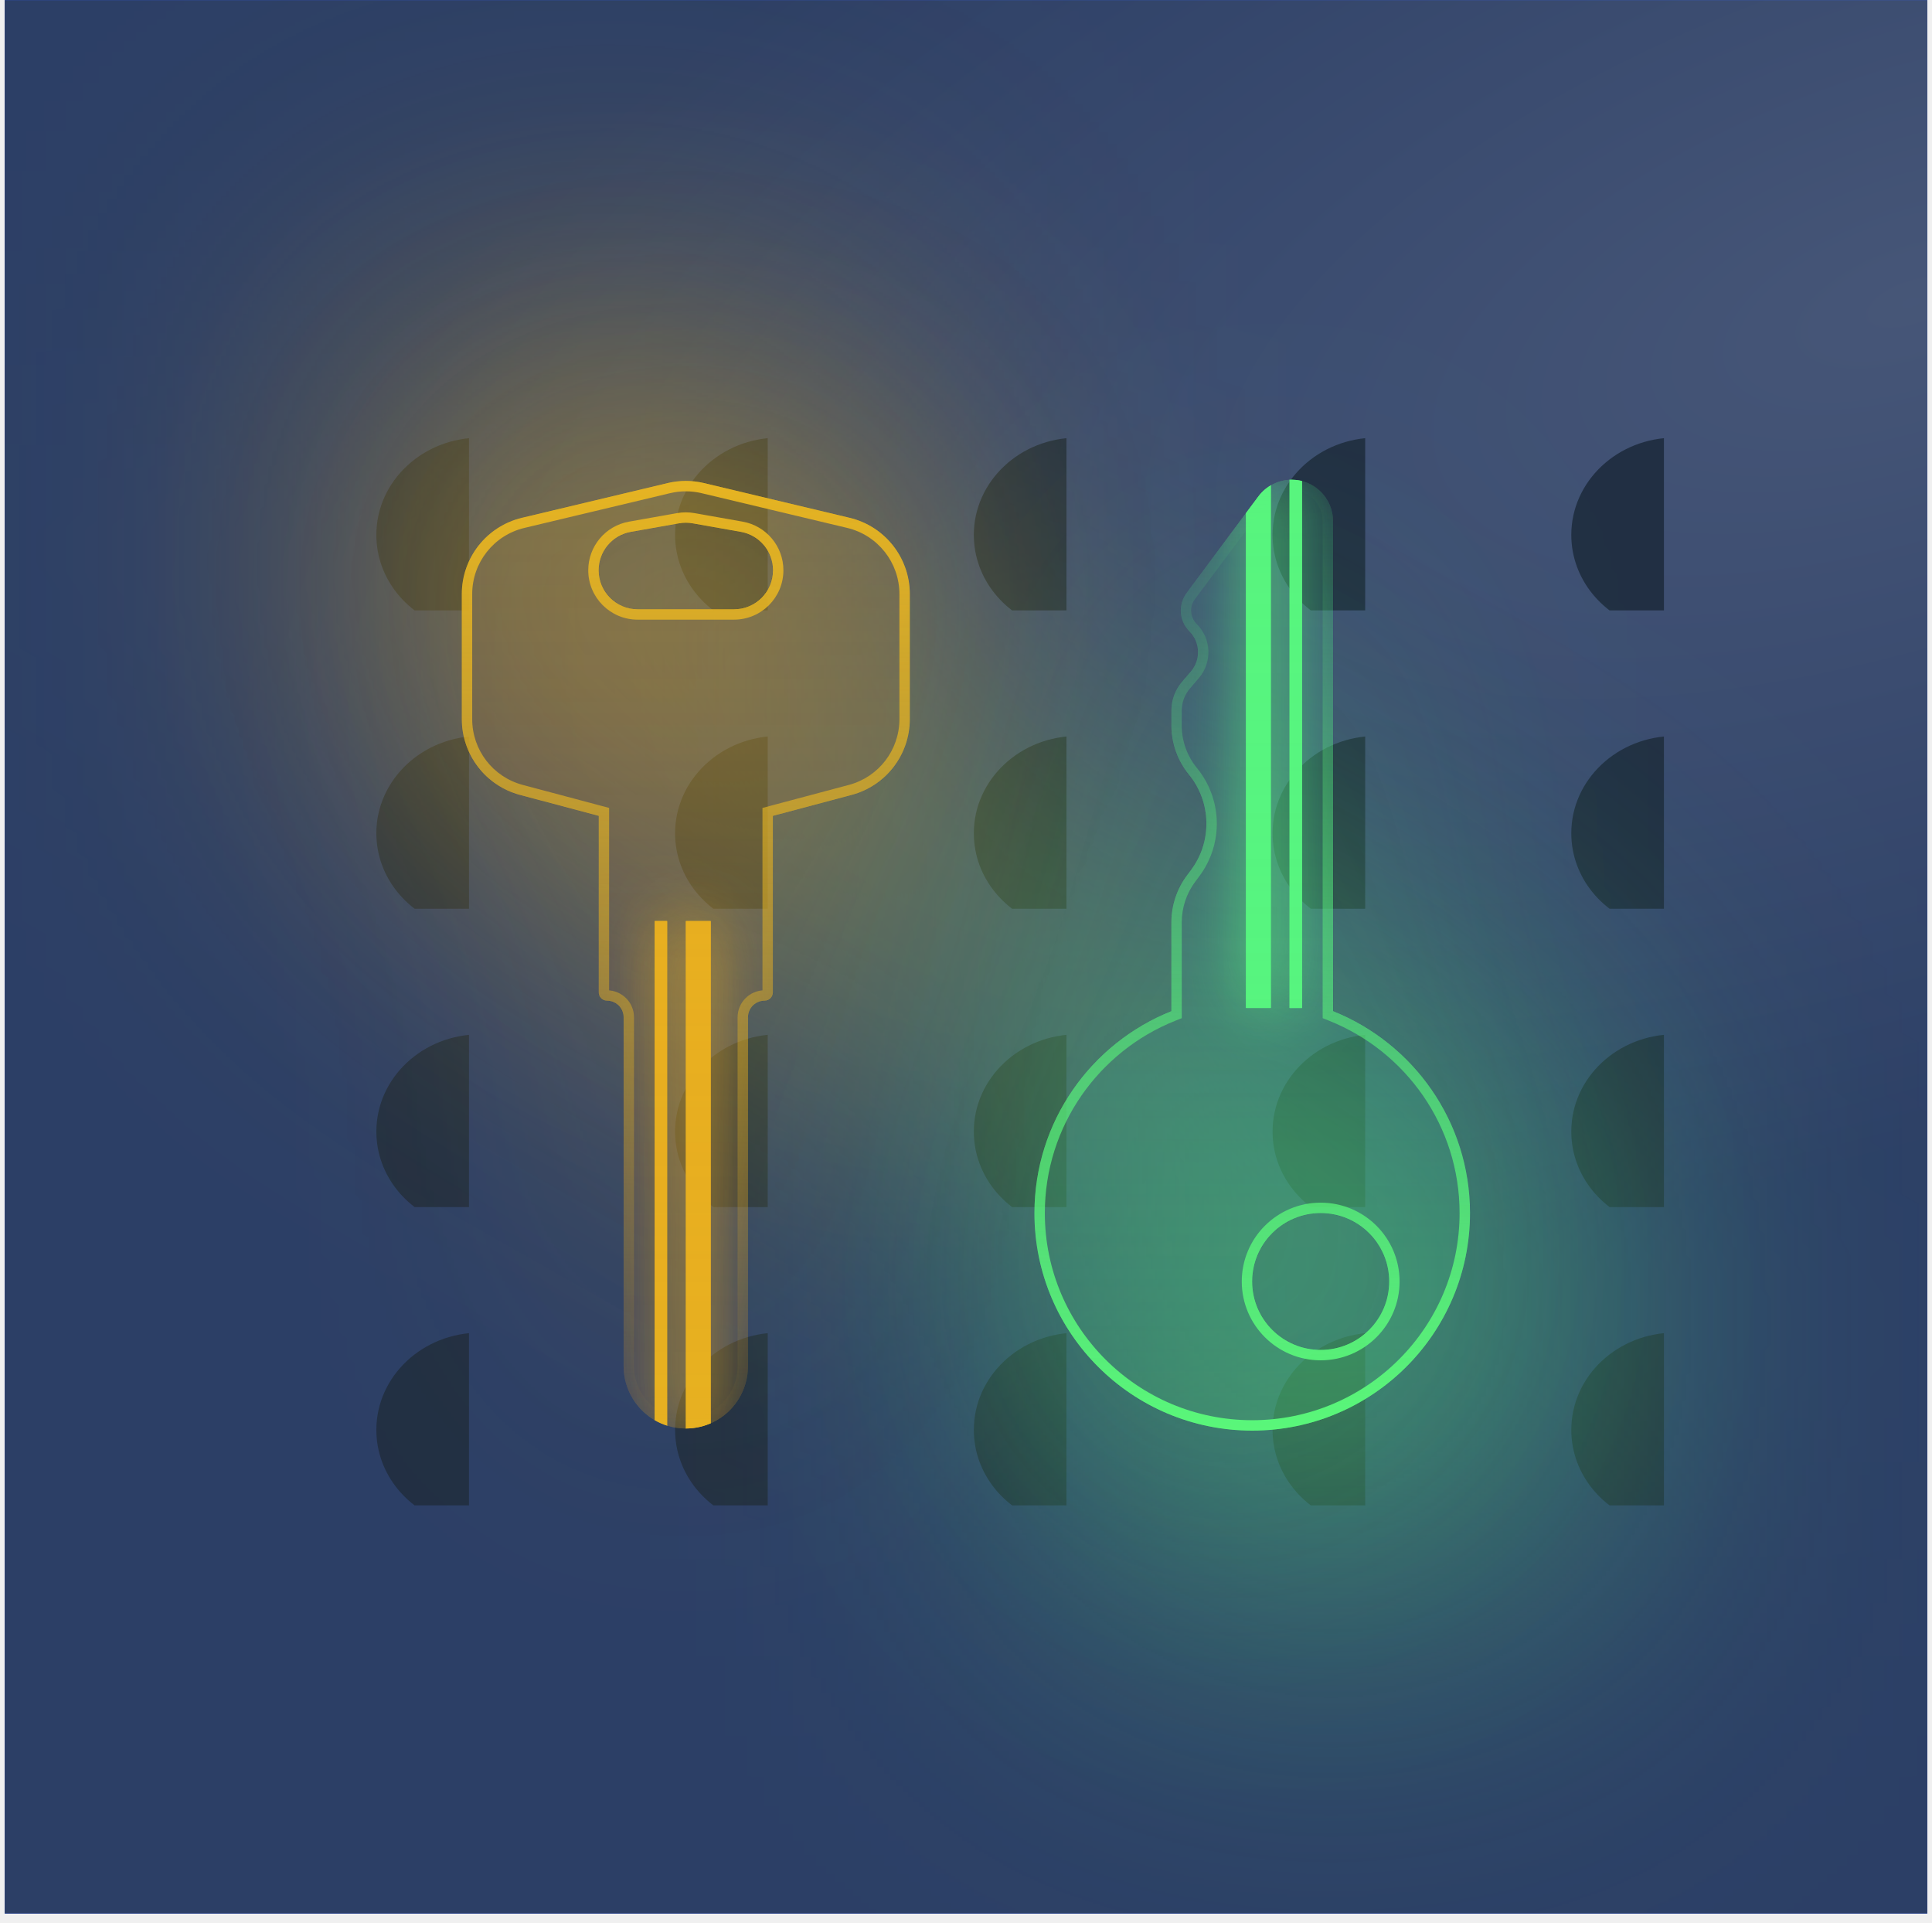
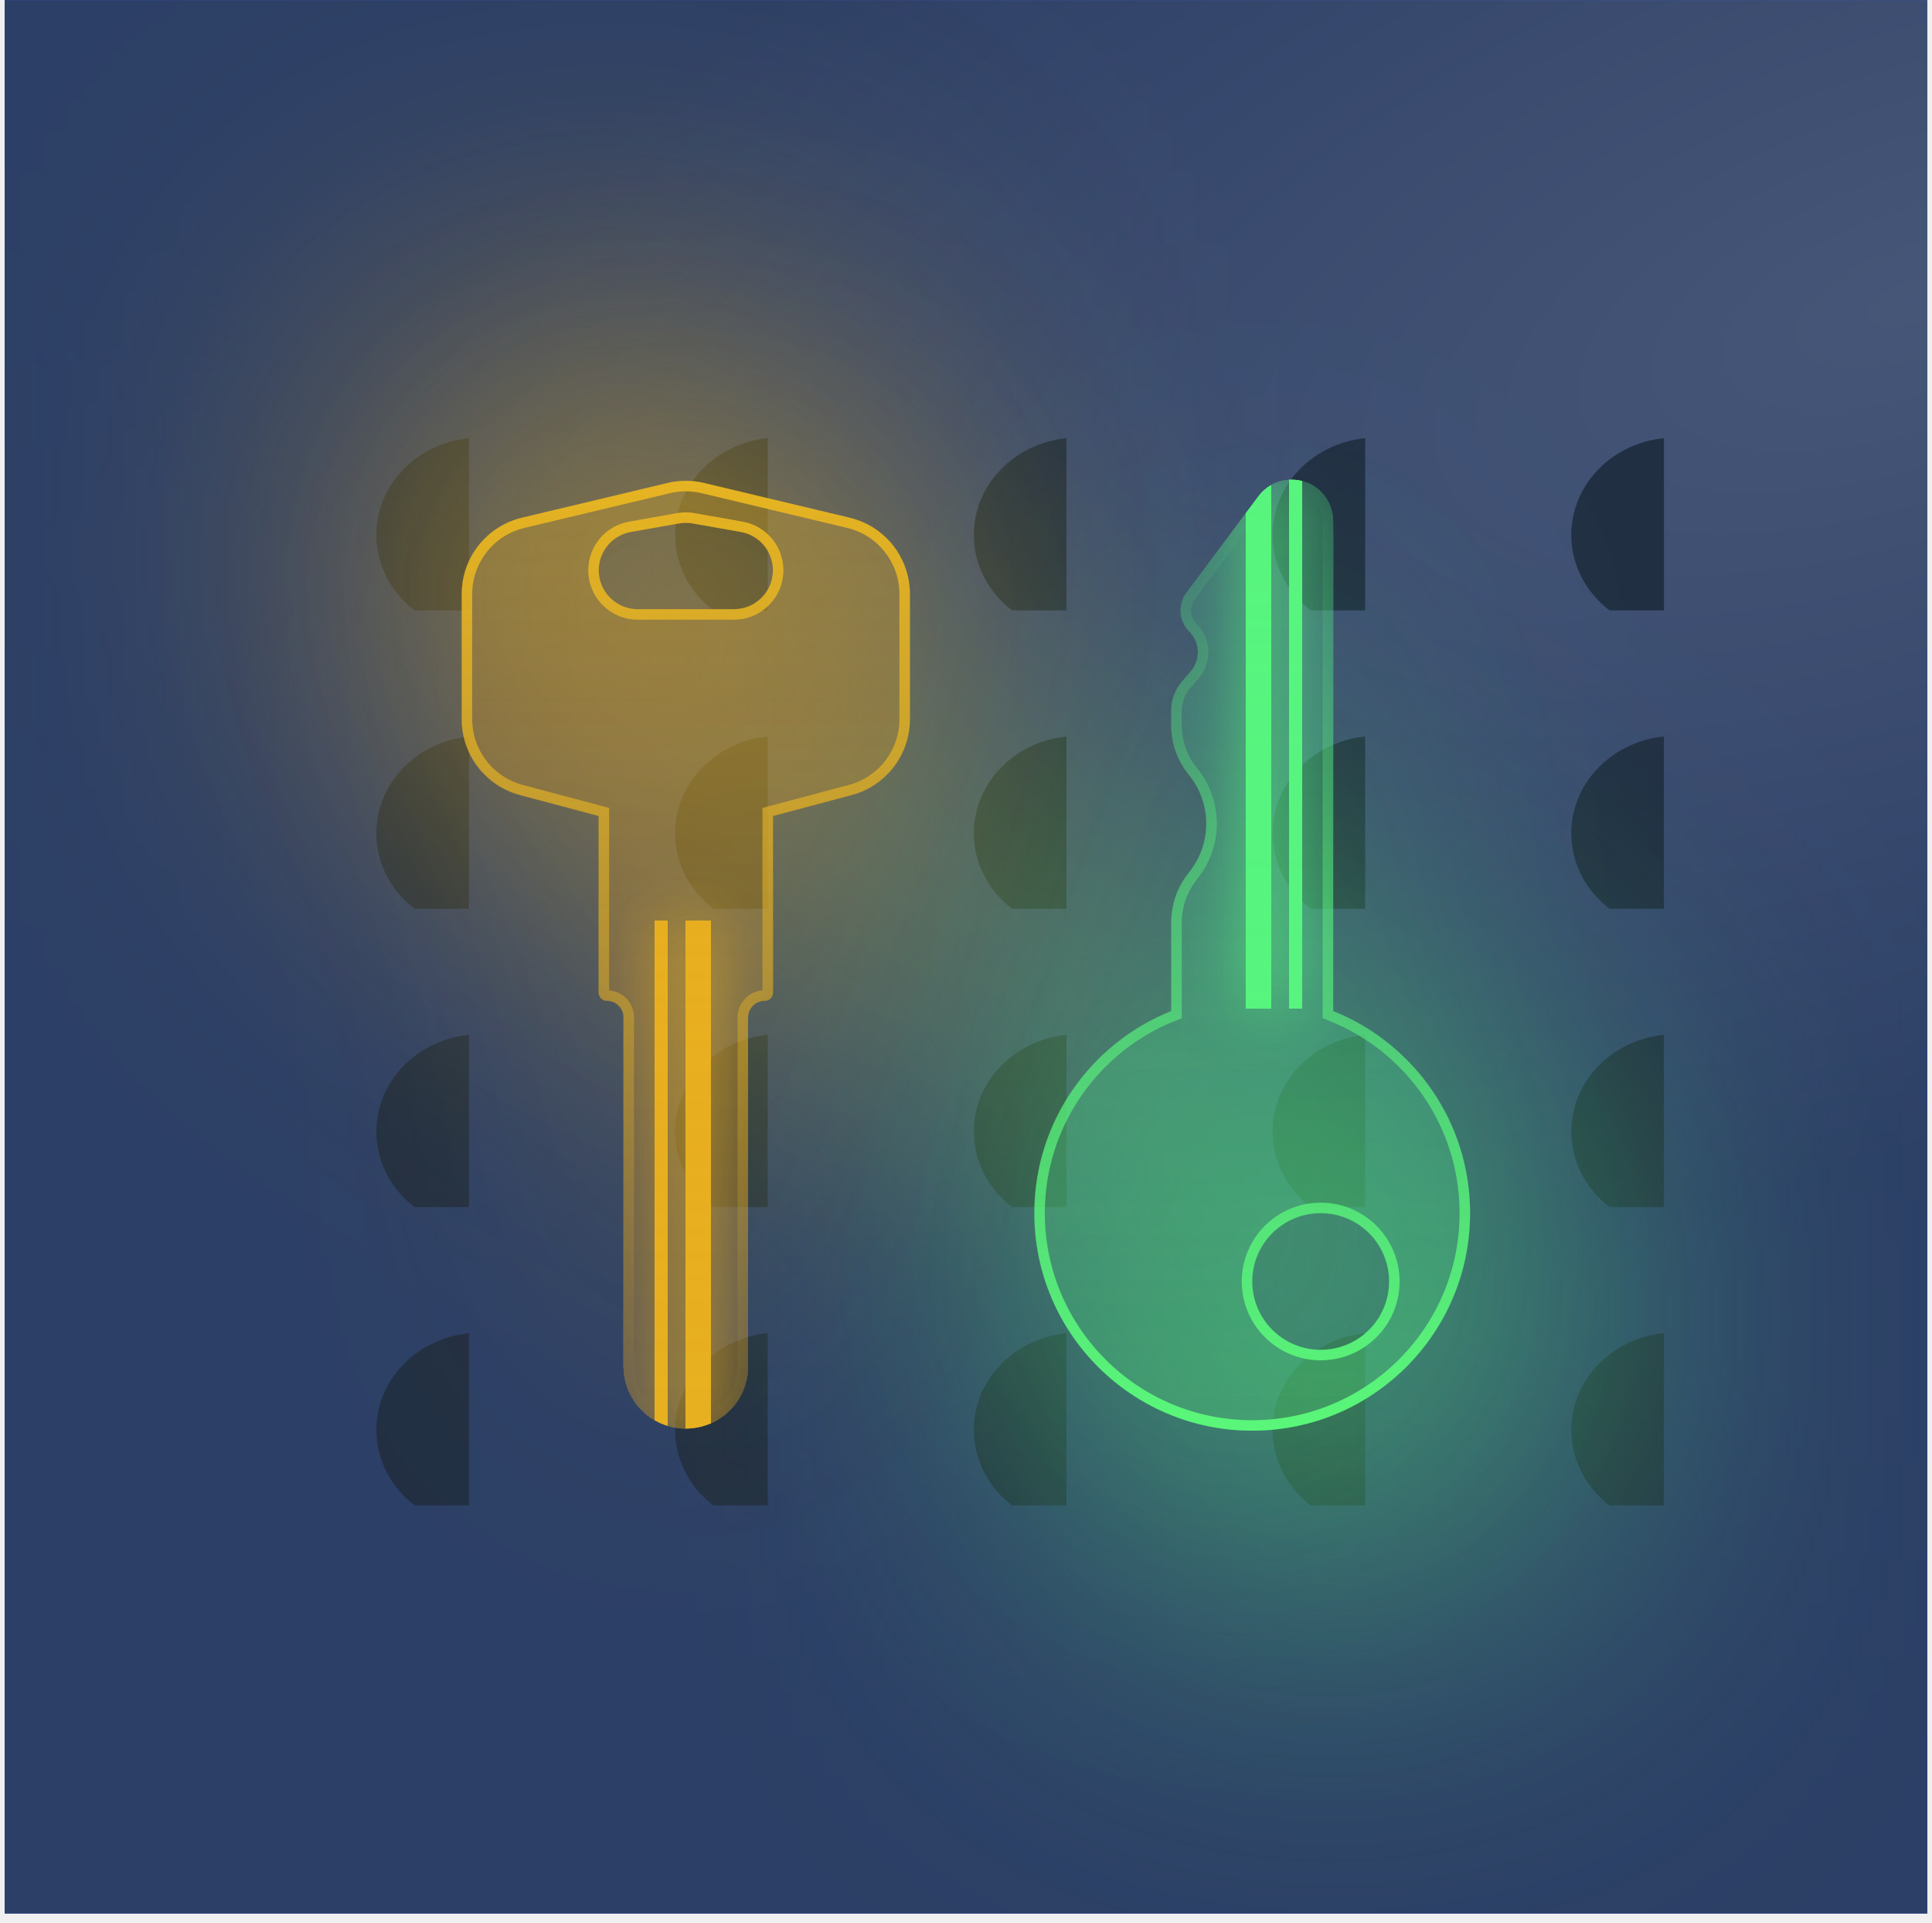
<svg xmlns="http://www.w3.org/2000/svg" width="205" height="204" viewBox="0 0 205 204" fill="none">
  <g clip-path="url(#clip0_3582_17044)">
    <rect width="204" height="203" transform="translate(0.5 0.0117188)" fill="#0038FF" />
    <rect width="204" height="203" transform="translate(0.5 0.0117188)" fill="url(#paint0_radial_3582_17044)" fill-opacity="0.9" />
    <g clip-path="url(#clip1_3582_17044)">
      <path d="M82.631 46.43C76.557 46.43 71.632 51.051 71.632 56.752C71.632 61.465 74.999 65.441 79.599 66.676L79.742 66.713L68.648 85.248H96.375L85.313 66.764L85.478 66.724C90.173 65.547 93.631 61.529 93.631 56.752C93.631 51.051 88.706 46.43 82.631 46.43Z" fill="#212F43" />
    </g>
    <g clip-path="url(#clip2_3582_17044)">
      <path d="M146.028 46.43C139.953 46.43 135.029 51.051 135.029 56.752C135.029 61.465 138.395 65.441 142.995 66.676L143.138 66.713L132.045 85.248H159.772L148.709 66.764L148.874 66.724C153.569 65.547 157.027 61.529 157.027 56.752C157.027 51.051 152.103 46.43 146.028 46.43Z" fill="#212F43" />
    </g>
    <g clip-path="url(#clip3_3582_17044)">
      <path d="M50.933 46.43C44.858 46.43 39.934 51.051 39.934 56.752C39.934 61.465 43.301 65.441 47.901 66.676L48.043 66.713L36.95 85.248H64.677L53.614 66.764L53.78 66.724C58.475 65.547 61.932 61.529 61.932 56.752C61.932 51.051 57.008 46.43 50.933 46.43Z" fill="#212F43" />
    </g>
    <g clip-path="url(#clip4_3582_17044)">
      <path d="M114.331 46.43C108.256 46.43 103.331 51.051 103.331 56.752C103.331 61.465 106.698 65.441 111.298 66.676L111.441 66.713L100.348 85.248H128.075L117.012 66.764L117.177 66.724C121.872 65.547 125.33 61.529 125.33 56.752C125.33 51.051 120.405 46.43 114.331 46.43Z" fill="#212F43" />
    </g>
    <g clip-path="url(#clip5_3582_17044)">
      <path d="M177.725 46.43C171.65 46.43 166.726 51.051 166.726 56.752C166.726 61.465 170.093 65.441 174.693 66.676L174.835 66.713L163.742 85.248H191.469L180.406 66.764L180.572 66.724C185.267 65.547 188.724 61.529 188.724 56.752C188.724 51.051 183.8 46.43 177.725 46.43Z" fill="#212F43" />
    </g>
    <g clip-path="url(#clip6_3582_17044)">
      <path d="M177.725 78.081C171.65 78.081 166.726 82.702 166.726 88.403C166.726 93.116 170.093 97.091 174.693 98.327L174.835 98.364L163.742 116.899H191.469L180.406 98.415L180.572 98.375C185.267 97.198 188.724 93.179 188.724 88.403C188.724 82.702 183.8 78.081 177.725 78.081Z" fill="#212F43" />
    </g>
    <g clip-path="url(#clip7_3582_17044)">
      <path d="M82.631 109.731C76.557 109.731 71.632 114.353 71.632 120.053C71.632 124.766 74.999 128.742 79.599 129.977L79.742 130.014L68.648 148.549H96.375L85.313 130.066L85.478 130.025C90.173 128.848 93.631 124.83 93.631 120.053C93.631 114.353 88.706 109.731 82.631 109.731Z" fill="#212F43" />
    </g>
    <g clip-path="url(#clip8_3582_17044)">
      <path d="M146.028 109.731C139.953 109.731 135.029 114.353 135.029 120.053C135.029 124.766 138.395 128.742 142.995 129.977L143.138 130.014L132.045 148.549H159.772L148.709 130.066L148.874 130.025C153.569 128.848 157.027 124.83 157.027 120.053C157.027 114.353 152.103 109.731 146.028 109.731Z" fill="#212F43" />
    </g>
    <g clip-path="url(#clip9_3582_17044)">
      <path d="M50.933 109.731C44.858 109.731 39.934 114.353 39.934 120.053C39.934 124.766 43.301 128.742 47.901 129.977L48.043 130.014L36.95 148.549H64.677L53.614 130.066L53.78 130.025C58.475 128.848 61.932 124.83 61.932 120.053C61.932 114.353 57.008 109.731 50.933 109.731Z" fill="#212F43" />
    </g>
    <g clip-path="url(#clip10_3582_17044)">
      <path d="M114.331 109.731C108.256 109.731 103.331 114.353 103.331 120.053C103.331 124.766 106.698 128.742 111.298 129.977L111.441 130.014L100.348 148.549H128.075L117.012 130.066L117.177 130.025C121.872 128.848 125.33 124.83 125.33 120.053C125.33 114.353 120.405 109.731 114.331 109.731Z" fill="#212F43" />
    </g>
    <g clip-path="url(#clip11_3582_17044)">
      <path d="M177.725 109.731C171.65 109.731 166.726 114.353 166.726 120.053C166.726 124.766 170.093 128.742 174.693 129.977L174.835 130.014L163.742 148.549H191.469L180.406 130.066L180.572 130.025C185.267 128.848 188.724 124.83 188.724 120.053C188.724 114.353 183.8 109.731 177.725 109.731Z" fill="#212F43" />
    </g>
    <g clip-path="url(#clip12_3582_17044)">
      <path d="M82.631 78.081C76.557 78.081 71.632 82.702 71.632 88.403C71.632 93.116 74.999 97.091 79.599 98.327L79.742 98.364L68.648 116.899H96.375L85.313 98.415L85.478 98.375C90.173 97.198 93.631 93.179 93.631 88.403C93.631 82.702 88.706 78.081 82.631 78.081Z" fill="#212F43" />
    </g>
    <g clip-path="url(#clip13_3582_17044)">
      <path d="M146.028 78.081C139.953 78.081 135.029 82.702 135.029 88.403C135.029 93.116 138.395 97.091 142.995 98.327L143.138 98.364L132.045 116.899H159.772L148.709 98.415L148.874 98.375C153.569 97.198 157.027 93.179 157.027 88.403C157.027 82.702 152.103 78.081 146.028 78.081Z" fill="#212F43" />
    </g>
    <g clip-path="url(#clip14_3582_17044)">
      <path d="M50.933 78.081C44.858 78.081 39.934 82.702 39.934 88.403C39.934 93.116 43.301 97.091 47.901 98.327L48.043 98.364L36.95 116.899H64.677L53.614 98.415L53.78 98.375C58.475 97.198 61.932 93.179 61.932 88.403C61.932 82.702 57.008 78.081 50.933 78.081Z" fill="#212F43" />
    </g>
    <g clip-path="url(#clip15_3582_17044)">
      <path d="M114.331 78.081C108.256 78.081 103.331 82.702 103.331 88.403C103.331 93.116 106.698 97.091 111.298 98.327L111.441 98.364L100.348 116.899H128.075L117.012 98.415L117.177 98.375C121.872 97.198 125.33 93.179 125.33 88.403C125.33 82.702 120.405 78.081 114.331 78.081Z" fill="#212F43" />
    </g>
    <g clip-path="url(#clip16_3582_17044)">
      <path d="M82.631 141.383C76.557 141.383 71.632 146.004 71.632 151.704C71.632 156.417 74.999 160.393 79.599 161.628L79.742 161.666L68.648 180.2H96.375L85.313 161.717L85.478 161.677C90.173 160.5 93.631 156.481 93.631 151.704C93.631 146.004 88.706 141.383 82.631 141.383Z" fill="#212F43" />
    </g>
    <g clip-path="url(#clip17_3582_17044)">
      <path d="M146.028 141.383C139.953 141.383 135.029 146.004 135.029 151.704C135.029 156.417 138.395 160.393 142.995 161.628L143.138 161.666L132.045 180.2H159.772L148.709 161.717L148.874 161.677C153.569 160.5 157.027 156.481 157.027 151.704C157.027 146.004 152.103 141.383 146.028 141.383Z" fill="#212F43" />
    </g>
    <g clip-path="url(#clip18_3582_17044)">
      <path d="M50.933 141.383C44.858 141.383 39.934 146.004 39.934 151.704C39.934 156.417 43.301 160.393 47.901 161.628L48.043 161.666L36.95 180.2H64.677L53.614 161.717L53.78 161.677C58.475 160.5 61.932 156.481 61.932 151.704C61.932 146.004 57.008 141.383 50.933 141.383Z" fill="#212F43" />
    </g>
    <g clip-path="url(#clip19_3582_17044)">
      <path d="M114.331 141.383C108.256 141.383 103.331 146.004 103.331 151.704C103.331 156.417 106.698 160.393 111.298 161.628L111.441 161.666L100.348 180.2H128.075L117.012 161.717L117.177 161.677C121.872 160.5 125.33 156.481 125.33 151.704C125.33 146.004 120.405 141.383 114.331 141.383Z" fill="#212F43" />
    </g>
    <g clip-path="url(#clip20_3582_17044)">
      <path d="M177.725 141.383C171.65 141.383 166.726 146.004 166.726 151.704C166.726 156.417 170.093 160.393 174.693 161.628L174.835 161.666L163.742 180.2H191.469L180.406 161.717L180.572 161.677C185.267 160.5 188.724 156.481 188.724 151.704C188.724 146.004 183.8 141.383 177.725 141.383Z" fill="#212F43" />
    </g>
    <g filter="url(#filter0_f_3582_17044)">
      <path d="M42.419 36.984H86.546V76.54L163.282 119.951V165.342H119.155V119.951L42.419 76.54V36.984Z" fill="url(#paint1_linear_3582_17044)" fill-opacity="0.6" />
    </g>
    <g filter="url(#filter1_d_3582_17044)">
      <mask id="mask0_3582_17044" style="mask-type:alpha" maskUnits="userSpaceOnUse" x="48" y="51" width="49" height="101">
        <mask id="path-22-inside-1_3582_17044" fill="white">
          <path fill-rule="evenodd" clip-rule="evenodd" d="M48.996 63.021C48.996 59.171 51.639 55.824 55.384 54.93L70.839 51.244C72.108 50.941 73.43 50.941 74.699 51.244L90.155 54.93C93.9 55.824 96.543 59.171 96.543 63.021V76.305C96.543 80.074 94.008 83.373 90.365 84.343L82.014 86.566V105.291C82.014 105.778 81.62 106.172 81.134 106.172C80.161 106.172 79.373 106.96 79.373 107.933V144.948C79.373 147.451 77.958 149.739 75.719 150.857C73.862 151.784 71.677 151.784 69.819 150.857C67.58 149.739 66.165 147.451 66.165 144.948V107.933C66.165 106.96 65.377 106.172 64.404 106.172C63.918 106.172 63.524 105.778 63.524 105.291V86.566L55.174 84.343C51.531 83.373 48.996 80.074 48.996 76.305V63.021ZM66.935 56.436C64.963 56.786 63.527 58.5 63.527 60.502C63.527 62.783 65.376 64.632 67.656 64.632H72.772H77.887C80.168 64.632 82.017 62.783 82.017 60.502C82.017 58.5 80.581 56.786 78.609 56.436L73.498 55.529C73.018 55.444 72.526 55.444 72.045 55.529L66.935 56.436Z" />
        </mask>
        <path fill-rule="evenodd" clip-rule="evenodd" d="M48.996 63.021C48.996 59.171 51.639 55.824 55.384 54.93L70.839 51.244C72.108 50.941 73.43 50.941 74.699 51.244L90.155 54.93C93.9 55.824 96.543 59.171 96.543 63.021V76.305C96.543 80.074 94.008 83.373 90.365 84.343L82.014 86.566V105.291C82.014 105.778 81.62 106.172 81.134 106.172C80.161 106.172 79.373 106.96 79.373 107.933V144.948C79.373 147.451 77.958 149.739 75.719 150.857C73.862 151.784 71.677 151.784 69.819 150.857C67.58 149.739 66.165 147.451 66.165 144.948V107.933C66.165 106.96 65.377 106.172 64.404 106.172C63.918 106.172 63.524 105.778 63.524 105.291V86.566L55.174 84.343C51.531 83.373 48.996 80.074 48.996 76.305V63.021ZM66.935 56.436C64.963 56.786 63.527 58.5 63.527 60.502C63.527 62.783 65.376 64.632 67.656 64.632H72.772H77.887C80.168 64.632 82.017 62.783 82.017 60.502C82.017 58.5 80.581 56.786 78.609 56.436L73.498 55.529C73.018 55.444 72.526 55.444 72.045 55.529L66.935 56.436Z" fill="#D9D9D9" />
        <path d="M55.384 54.93L55.127 53.851L55.127 53.851L55.384 54.93ZM70.839 51.244L71.097 52.322V52.322L70.839 51.244ZM74.699 51.244L74.957 50.165L74.699 51.244ZM90.155 54.93L89.897 56.009L90.155 54.93ZM90.365 84.343L90.65 85.415L90.365 84.343ZM82.014 86.566L81.729 85.495L80.905 85.714V86.566H82.014ZM75.719 150.857L75.223 149.864L75.719 150.857ZM69.819 150.857L70.315 149.864L69.819 150.857ZM63.524 86.566H64.633V85.714L63.809 85.494L63.524 86.566ZM55.174 84.343L55.459 83.271H55.459L55.174 84.343ZM66.935 56.436L67.129 57.528H67.129L66.935 56.436ZM78.609 56.436L78.415 57.528H78.415L78.609 56.436ZM73.498 55.529L73.692 54.437L73.692 54.437L73.498 55.529ZM72.045 55.529L71.852 54.437L71.852 54.437L72.045 55.529ZM55.127 53.851C50.882 54.864 47.887 58.657 47.887 63.021H50.105C50.105 59.684 52.395 56.783 55.642 56.009L55.127 53.851ZM70.582 50.165L55.127 53.851L55.642 56.009L71.097 52.322L70.582 50.165ZM74.957 50.165C73.519 49.822 72.02 49.822 70.582 50.165L71.097 52.322C72.196 52.06 73.342 52.06 74.442 52.322L74.957 50.165ZM90.412 53.851L74.957 50.165L74.442 52.322L89.897 56.009L90.412 53.851ZM97.652 63.021C97.652 58.657 94.657 54.864 90.412 53.851L89.897 56.009C93.143 56.783 95.434 59.684 95.434 63.021H97.652ZM97.652 76.305V63.021H95.434V76.305H97.652ZM90.65 85.415C94.779 84.315 97.652 80.577 97.652 76.305H95.434C95.434 79.572 93.237 82.43 90.08 83.271L90.65 85.415ZM82.3 87.638L90.65 85.415L90.08 83.271L81.729 85.495L82.3 87.638ZM83.123 105.291V86.566H80.905V105.291H83.123ZM81.134 107.281C82.233 107.281 83.123 106.39 83.123 105.291H80.905C80.905 105.165 81.007 105.063 81.134 105.063V107.281ZM80.482 107.933C80.482 107.573 80.774 107.281 81.134 107.281V105.063C79.549 105.063 78.264 106.348 78.264 107.933H80.482ZM80.482 144.948V107.933H78.264V144.948H80.482ZM76.214 151.849C78.829 150.543 80.482 147.871 80.482 144.948H78.264C78.264 147.031 77.087 148.934 75.223 149.864L76.214 151.849ZM69.324 151.849C71.493 152.932 74.045 152.932 76.214 151.849L75.223 149.864C73.678 150.636 71.86 150.636 70.315 149.864L69.324 151.849ZM65.056 144.948C65.056 147.871 66.709 150.543 69.324 151.849L70.315 149.864C68.452 148.934 67.274 147.031 67.274 144.948H65.056ZM65.056 107.933V144.948H67.274V107.933H65.056ZM64.404 107.281C64.764 107.281 65.056 107.573 65.056 107.933H67.274C67.274 106.348 65.989 105.063 64.404 105.063V107.281ZM62.415 105.291C62.415 106.39 63.306 107.281 64.404 107.281V105.063C64.531 105.063 64.633 105.165 64.633 105.291H62.415ZM62.415 86.566V105.291H64.633V86.566H62.415ZM54.889 85.415L63.239 87.638L63.809 85.494L55.459 83.271L54.889 85.415ZM47.887 76.305C47.887 80.577 50.76 84.315 54.889 85.415L55.459 83.271C52.302 82.43 50.105 79.572 50.105 76.305H47.887ZM47.887 63.021V76.305H50.105V63.021H47.887ZM64.636 60.502C64.636 59.037 65.687 57.784 67.129 57.528L66.741 55.344C64.24 55.788 62.418 57.962 62.418 60.502H64.636ZM67.656 63.523C65.988 63.523 64.636 62.17 64.636 60.502H62.418C62.418 63.395 64.763 65.741 67.656 65.741V63.523ZM72.772 63.523H67.656V65.741H72.772V63.523ZM77.887 63.523H72.772V65.741H77.887V63.523ZM80.908 60.502C80.908 62.17 79.556 63.523 77.887 63.523V65.741C80.781 65.741 83.126 63.395 83.126 60.502H80.908ZM78.415 57.528C79.857 57.784 80.908 59.037 80.908 60.502H83.126C83.126 57.962 81.304 55.788 78.802 55.344L78.415 57.528ZM73.305 56.621L78.415 57.528L78.803 55.344L73.692 54.437L73.305 56.621ZM72.239 56.621C72.591 56.559 72.952 56.559 73.305 56.621L73.692 54.437C73.083 54.329 72.46 54.329 71.852 54.437L72.239 56.621ZM67.129 57.528L72.239 56.621L71.852 54.437L66.741 55.344L67.129 57.528Z" fill="white" mask="url(#path-22-inside-1_3582_17044)" />
      </mask>
      <g mask="url(#mask0_3582_17044)">
        <g filter="url(#filter2_d_3582_17044)">
          <rect x="69.471" y="97.712" width="1.321" height="55.389" fill="#E6B422" />
          <rect x="69.801" y="98.042" width="0.66" height="54.728" stroke="#E6B422" stroke-width="0.66" />
        </g>
        <g filter="url(#filter3_d_3582_17044)">
          <rect x="72.772" y="97.712" width="2.641" height="55.389" fill="#E6B422" />
          <rect x="73.327" y="98.267" width="1.532" height="54.28" stroke="#E6B422" stroke-width="1.109" />
        </g>
      </g>
      <mask id="path-28-inside-2_3582_17044" fill="white">
        <path fill-rule="evenodd" clip-rule="evenodd" d="M48.996 63.021C48.996 59.171 51.639 55.824 55.384 54.93L70.839 51.244C72.108 50.941 73.43 50.941 74.699 51.244L90.155 54.93C93.9 55.824 96.543 59.171 96.543 63.021V76.305C96.543 80.074 94.008 83.373 90.365 84.343L82.014 86.566V105.291C82.014 105.777 81.62 106.172 81.134 106.172C80.161 106.172 79.373 106.96 79.373 107.933V144.948C79.373 147.451 77.958 149.738 75.719 150.856C73.862 151.783 71.677 151.783 69.819 150.856C67.58 149.738 66.165 147.451 66.165 144.948V107.933C66.165 106.96 65.377 106.172 64.404 106.172C63.918 106.172 63.524 105.777 63.524 105.291V86.566L55.174 84.343C51.531 83.373 48.996 80.074 48.996 76.305V63.021ZM66.935 56.435C64.963 56.785 63.527 58.499 63.527 60.502C63.527 62.782 65.376 64.631 67.656 64.631H72.772H77.887C80.168 64.631 82.017 62.782 82.017 60.502C82.017 58.499 80.581 56.785 78.609 56.435L73.498 55.529C73.018 55.444 72.526 55.444 72.045 55.529L66.935 56.435Z" />
      </mask>
      <path fill-rule="evenodd" clip-rule="evenodd" d="M48.996 63.021C48.996 59.171 51.639 55.824 55.384 54.93L70.839 51.244C72.108 50.941 73.43 50.941 74.699 51.244L90.155 54.93C93.9 55.824 96.543 59.171 96.543 63.021V76.305C96.543 80.074 94.008 83.373 90.365 84.343L82.014 86.566V105.291C82.014 105.777 81.62 106.172 81.134 106.172C80.161 106.172 79.373 106.96 79.373 107.933V144.948C79.373 147.451 77.958 149.738 75.719 150.856C73.862 151.783 71.677 151.783 69.819 150.856C67.58 149.738 66.165 147.451 66.165 144.948V107.933C66.165 106.96 65.377 106.172 64.404 106.172C63.918 106.172 63.524 105.777 63.524 105.291V86.566L55.174 84.343C51.531 83.373 48.996 80.074 48.996 76.305V63.021ZM66.935 56.435C64.963 56.785 63.527 58.499 63.527 60.502C63.527 62.782 65.376 64.631 67.656 64.631H72.772H77.887C80.168 64.631 82.017 62.782 82.017 60.502C82.017 58.499 80.581 56.785 78.609 56.435L73.498 55.529C73.018 55.444 72.526 55.444 72.045 55.529L66.935 56.435Z" fill="url(#paint2_linear_3582_17044)" fill-opacity="0.2" />
      <path d="M55.384 54.93L55.127 53.851L55.127 53.851L55.384 54.93ZM70.839 51.244L71.097 52.322V52.322L70.839 51.244ZM74.699 51.244L74.957 50.165L74.699 51.244ZM90.155 54.93L89.897 56.009L90.155 54.93ZM90.365 84.343L90.65 85.415L90.365 84.343ZM82.014 86.566L81.729 85.495L80.905 85.714V86.566H82.014ZM75.719 150.856L75.223 149.864L75.719 150.856ZM69.819 150.856L70.315 149.864L69.819 150.856ZM63.524 86.566H64.633V85.714L63.809 85.494L63.524 86.566ZM55.174 84.343L55.459 83.271H55.459L55.174 84.343ZM66.935 56.435L67.129 57.528H67.129L66.935 56.435ZM78.609 56.435L78.415 57.528H78.415L78.609 56.435ZM73.498 55.529L73.692 54.437L73.692 54.437L73.498 55.529ZM72.045 55.529L71.852 54.437L71.852 54.437L72.045 55.529ZM55.127 53.851C50.882 54.864 47.887 58.657 47.887 63.021H50.105C50.105 59.684 52.395 56.783 55.642 56.009L55.127 53.851ZM70.582 50.165L55.127 53.851L55.642 56.009L71.097 52.322L70.582 50.165ZM74.957 50.165C73.519 49.822 72.02 49.822 70.582 50.165L71.097 52.322C72.196 52.06 73.342 52.06 74.442 52.322L74.957 50.165ZM90.412 53.851L74.957 50.165L74.442 52.322L89.897 56.009L90.412 53.851ZM97.652 63.021C97.652 58.657 94.657 54.864 90.412 53.851L89.897 56.009C93.143 56.783 95.434 59.684 95.434 63.021H97.652ZM97.652 76.305V63.021H95.434V76.305H97.652ZM90.65 85.415C94.779 84.315 97.652 80.577 97.652 76.305H95.434C95.434 79.572 93.237 82.43 90.08 83.271L90.65 85.415ZM82.3 87.638L90.65 85.415L90.08 83.271L81.729 85.495L82.3 87.638ZM83.123 105.291V86.566H80.905V105.291H83.123ZM81.134 107.281C82.233 107.281 83.123 106.39 83.123 105.291H80.905C80.905 105.165 81.007 105.062 81.134 105.062V107.281ZM80.482 107.933C80.482 107.572 80.774 107.281 81.134 107.281V105.062C79.549 105.062 78.264 106.347 78.264 107.933H80.482ZM80.482 144.948V107.933H78.264V144.948H80.482ZM76.214 151.849C78.829 150.543 80.482 147.871 80.482 144.948H78.264C78.264 147.03 77.087 148.934 75.223 149.864L76.214 151.849ZM69.324 151.849C71.493 152.931 74.045 152.931 76.214 151.849L75.223 149.864C73.678 150.635 71.86 150.635 70.315 149.864L69.324 151.849ZM65.056 144.948C65.056 147.871 66.709 150.543 69.324 151.849L70.315 149.864C68.452 148.934 67.274 147.03 67.274 144.948H65.056ZM65.056 107.933V144.948H67.274V107.933H65.056ZM64.404 107.281C64.764 107.281 65.056 107.572 65.056 107.933H67.274C67.274 106.347 65.989 105.062 64.404 105.062V107.281ZM62.415 105.291C62.415 106.39 63.306 107.281 64.404 107.281V105.062C64.531 105.062 64.633 105.165 64.633 105.291H62.415ZM62.415 86.566V105.291H64.633V86.566H62.415ZM54.889 85.415L63.239 87.638L63.809 85.494L55.459 83.271L54.889 85.415ZM47.887 76.305C47.887 80.577 50.76 84.315 54.889 85.415L55.459 83.271C52.302 82.43 50.105 79.572 50.105 76.305H47.887ZM47.887 63.021V76.305H50.105V63.021H47.887ZM64.636 60.502C64.636 59.037 65.687 57.783 67.129 57.528L66.741 55.343C64.24 55.787 62.418 57.961 62.418 60.502H64.636ZM67.656 63.522C65.988 63.522 64.636 62.17 64.636 60.502H62.418C62.418 63.395 64.763 65.74 67.656 65.74V63.522ZM72.772 63.522H67.656V65.74H72.772V63.522ZM77.887 63.522H72.772V65.74H77.887V63.522ZM80.908 60.502C80.908 62.17 79.556 63.522 77.887 63.522V65.74C80.781 65.74 83.126 63.395 83.126 60.502H80.908ZM78.415 57.528C79.857 57.783 80.908 59.037 80.908 60.502H83.126C83.126 57.961 81.304 55.787 78.802 55.343L78.415 57.528ZM73.305 56.621L78.415 57.528L78.803 55.343L73.692 54.437L73.305 56.621ZM72.239 56.621C72.591 56.558 72.952 56.558 73.305 56.621L73.692 54.437C73.083 54.329 72.46 54.329 71.852 54.437L72.239 56.621ZM67.129 57.528L72.239 56.621L71.852 54.437L66.741 55.343L67.129 57.528Z" fill="url(#paint3_linear_3582_17044)" mask="url(#path-28-inside-2_3582_17044)" />
    </g>
    <g filter="url(#filter4_d_3582_17044)">
      <mask id="mask1_3582_17044" style="mask-type:alpha" maskUnits="userSpaceOnUse" x="109" y="50" width="47" height="102">
        <mask id="path-30-inside-3_3582_17044" fill="white">
          <path fill-rule="evenodd" clip-rule="evenodd" d="M133.529 52.664C134.359 51.551 135.666 50.895 137.055 50.895C139.483 50.895 141.452 52.864 141.452 55.292V107.268C149.967 110.671 155.982 118.986 155.982 128.703C155.982 141.449 145.634 151.782 132.869 151.782C120.104 151.782 109.756 141.449 109.756 128.703C109.756 118.987 115.769 110.673 124.282 107.27V97.85C124.282 96.048 124.867 94.295 125.949 92.855L126.356 92.313C128.628 89.289 128.539 85.104 126.142 82.178C124.939 80.71 124.282 78.871 124.282 76.974V75.38C124.282 74.26 124.683 73.177 125.413 72.327L126.358 71.226C127.422 69.986 127.351 68.136 126.195 66.982C125.097 65.885 124.97 64.149 125.897 62.905L133.529 52.664ZM140.133 143.21C144.145 143.21 147.397 139.963 147.397 135.957C147.397 131.951 144.145 128.704 140.133 128.704C136.121 128.704 132.869 131.951 132.869 135.957C132.869 139.963 136.121 143.21 140.133 143.21Z" />
        </mask>
        <path fill-rule="evenodd" clip-rule="evenodd" d="M133.529 52.664C134.359 51.551 135.666 50.895 137.055 50.895C139.483 50.895 141.452 52.864 141.452 55.292V107.268C149.967 110.671 155.982 118.986 155.982 128.703C155.982 141.449 145.634 151.782 132.869 151.782C120.104 151.782 109.756 141.449 109.756 128.703C109.756 118.987 115.769 110.673 124.282 107.27V97.85C124.282 96.048 124.867 94.295 125.949 92.855L126.356 92.313C128.628 89.289 128.539 85.104 126.142 82.178C124.939 80.71 124.282 78.871 124.282 76.974V75.38C124.282 74.26 124.683 73.177 125.413 72.327L126.358 71.226C127.422 69.986 127.351 68.136 126.195 66.982C125.097 65.885 124.97 64.149 125.897 62.905L133.529 52.664ZM140.133 143.21C144.145 143.21 147.397 139.963 147.397 135.957C147.397 131.951 144.145 128.704 140.133 128.704C136.121 128.704 132.869 131.951 132.869 135.957C132.869 139.963 136.121 143.21 140.133 143.21Z" fill="#D9D9D9" />
        <path d="M133.529 52.664L134.419 53.327L133.529 52.664ZM141.452 107.268H140.343V108.02L141.04 108.298L141.452 107.268ZM124.282 107.27L124.694 108.3L125.391 108.021V107.27H124.282ZM125.949 92.855L125.063 92.189L125.063 92.189L125.949 92.855ZM126.356 92.313L127.243 92.979H127.243L126.356 92.313ZM126.142 82.178L125.284 82.881L125.284 82.881L126.142 82.178ZM125.413 72.327L124.571 71.604L124.571 71.604L125.413 72.327ZM126.358 71.226L127.199 71.949L127.199 71.949L126.358 71.226ZM126.195 66.982L126.978 66.197L126.195 66.982ZM125.897 62.905L125.008 62.242V62.242L125.897 62.905ZM137.055 49.786C135.316 49.786 133.679 50.607 132.64 52.002L134.419 53.327C135.039 52.495 136.016 52.004 137.055 52.004V49.786ZM142.561 55.292C142.561 52.251 140.096 49.786 137.055 49.786V52.004C138.871 52.004 140.343 53.476 140.343 55.292H142.561ZM142.561 107.268V55.292H140.343V107.268H142.561ZM157.091 128.703C157.091 118.516 150.785 109.803 141.863 106.238L141.04 108.298C149.149 111.539 154.873 119.455 154.873 128.703H157.091ZM132.869 152.891C146.245 152.891 157.091 142.063 157.091 128.703H154.873C154.873 140.835 145.023 150.673 132.869 150.673V152.891ZM108.647 128.703C108.647 142.063 119.493 152.891 132.869 152.891V150.673C120.715 150.673 110.865 140.835 110.865 128.703H108.647ZM123.87 106.24C114.951 109.806 108.647 118.517 108.647 128.703H110.865C110.865 119.457 116.587 111.541 124.694 108.3L123.87 106.24ZM123.173 97.85V107.27H125.391V97.85H123.173ZM125.063 92.189C123.836 93.821 123.173 95.808 123.173 97.85H125.391C125.391 96.289 125.898 94.769 126.836 93.521L125.063 92.189ZM125.469 91.647L125.063 92.189L126.836 93.521L127.243 92.979L125.469 91.647ZM125.284 82.881C127.358 85.411 127.434 89.031 125.469 91.647L127.243 92.979C129.821 89.546 129.721 84.796 127 81.475L125.284 82.881ZM123.173 76.974C123.173 79.128 123.919 81.215 125.284 82.881L127 81.475C125.96 80.206 125.391 78.615 125.391 76.974H123.173ZM123.173 75.38V76.974H125.391V75.38H123.173ZM124.571 71.604C123.669 72.655 123.173 73.995 123.173 75.38H125.391C125.391 74.525 125.697 73.698 126.254 73.049L124.571 71.604ZM125.516 70.504L124.571 71.604L126.254 73.049L127.199 71.949L125.516 70.504ZM125.411 67.766C126.157 68.511 126.202 69.704 125.516 70.504L127.199 71.949C128.641 70.269 128.545 67.761 126.978 66.197L125.411 67.766ZM125.008 62.242C123.751 63.928 123.923 66.281 125.411 67.766L126.978 66.197C126.27 65.49 126.188 64.37 126.786 63.568L125.008 62.242ZM132.64 52.002L125.008 62.242L126.786 63.568L134.419 53.327L132.64 52.002ZM146.288 135.957C146.288 139.349 143.534 142.101 140.133 142.101V144.319C144.756 144.319 148.506 140.577 148.506 135.957H146.288ZM140.133 129.813C143.534 129.813 146.288 132.565 146.288 135.957H148.506C148.506 131.337 144.756 127.594 140.133 127.594V129.813ZM133.978 135.957C133.978 132.565 136.732 129.813 140.133 129.813V127.594C135.51 127.594 131.76 131.337 131.76 135.957H133.978ZM140.133 142.101C136.732 142.101 133.978 139.349 133.978 135.957H131.76C131.76 140.577 135.51 144.319 140.133 144.319V142.101Z" fill="white" mask="url(#path-30-inside-3_3582_17044)" />
      </mask>
      <g mask="url(#mask1_3582_17044)">
        <g filter="url(#filter5_d_3582_17044)">
          <rect x="138.151" y="106.943" width="1.321" height="56.708" transform="rotate(-180 138.151 106.943)" fill="#5AF77A" />
          <rect x="137.821" y="106.613" width="0.66" height="56.047" transform="rotate(-180 137.821 106.613)" stroke="#5AF77A" stroke-width="0.66" />
        </g>
        <g filter="url(#filter6_d_3582_17044)">
          <rect x="134.849" y="106.943" width="2.641" height="56.708" transform="rotate(-180 134.849 106.943)" fill="#5AF77A" />
          <rect x="134.294" y="106.389" width="1.532" height="55.599" transform="rotate(-180 134.294 106.389)" stroke="#5AF77A" stroke-width="1.109" />
        </g>
      </g>
      <mask id="path-36-inside-4_3582_17044" fill="white">
        <path fill-rule="evenodd" clip-rule="evenodd" d="M133.531 52.664C134.361 51.55 135.668 50.895 137.056 50.895C139.485 50.895 141.453 52.863 141.453 55.291V107.269C149.968 110.672 155.982 118.986 155.982 128.703C155.982 141.449 145.634 151.782 132.869 151.782C120.104 151.782 109.756 141.449 109.756 128.703C109.756 118.986 115.77 110.672 124.284 107.269V97.85C124.284 96.048 124.869 94.295 125.951 92.854L126.357 92.313C128.629 89.288 128.541 85.103 126.143 82.177C124.941 80.71 124.284 78.871 124.284 76.973V75.379C124.284 74.259 124.685 73.176 125.414 72.326L126.359 71.226C127.423 69.986 127.352 68.135 126.196 66.981C125.098 65.885 124.971 64.148 125.899 62.904L133.531 52.664ZM140.134 143.21C144.146 143.21 147.398 139.963 147.398 135.957C147.398 131.951 144.146 128.703 140.134 128.703C136.122 128.703 132.87 131.951 132.87 135.957C132.87 139.963 136.122 143.21 140.134 143.21Z" />
      </mask>
      <path fill-rule="evenodd" clip-rule="evenodd" d="M133.531 52.664C134.361 51.55 135.668 50.895 137.056 50.895C139.485 50.895 141.453 52.863 141.453 55.291V107.269C149.968 110.672 155.982 118.986 155.982 128.703C155.982 141.449 145.634 151.782 132.869 151.782C120.104 151.782 109.756 141.449 109.756 128.703C109.756 118.986 115.77 110.672 124.284 107.269V97.85C124.284 96.048 124.869 94.295 125.951 92.854L126.357 92.313C128.629 89.288 128.541 85.103 126.143 82.177C124.941 80.71 124.284 78.871 124.284 76.973V75.379C124.284 74.259 124.685 73.176 125.414 72.326L126.359 71.226C127.423 69.986 127.352 68.135 126.196 66.981C125.098 65.885 124.971 64.148 125.899 62.904L133.531 52.664ZM140.134 143.21C144.146 143.21 147.398 139.963 147.398 135.957C147.398 131.951 144.146 128.703 140.134 128.703C136.122 128.703 132.87 131.951 132.87 135.957C132.87 139.963 136.122 143.21 140.134 143.21Z" fill="url(#paint4_linear_3582_17044)" fill-opacity="0.2" />
      <path d="M133.531 52.664L132.642 52.001L132.642 52.001L133.531 52.664ZM141.453 107.269H140.344V108.02L141.042 108.299L141.453 107.269ZM124.284 107.269L124.695 108.299L125.393 108.02V107.269H124.284ZM125.951 92.854L125.064 92.188L125.064 92.188L125.951 92.854ZM126.357 92.313L127.244 92.979H127.244L126.357 92.313ZM126.143 82.177L125.286 82.88L125.286 82.88L126.143 82.177ZM125.414 72.326L124.573 71.604L124.573 71.604L125.414 72.326ZM126.359 71.226L127.201 71.948L126.359 71.226ZM126.196 66.981L126.98 66.196L126.196 66.981ZM125.899 62.904L125.009 62.242V62.242L125.899 62.904ZM137.056 49.785C135.317 49.785 133.681 50.607 132.642 52.001L134.42 53.327C135.041 52.494 136.018 52.004 137.056 52.004V49.785ZM142.562 55.291C142.562 52.251 140.097 49.785 137.056 49.785V52.004C138.872 52.004 140.344 53.476 140.344 55.291H142.562ZM142.562 107.269V55.291H140.344V107.269H142.562ZM157.091 128.703C157.091 118.516 150.785 109.804 141.865 106.239L141.042 108.299C149.15 111.539 154.873 119.456 154.873 128.703H157.091ZM132.869 152.891C146.245 152.891 157.091 142.063 157.091 128.703H154.873C154.873 140.835 145.023 150.673 132.869 150.673V152.891ZM108.647 128.703C108.647 142.063 119.493 152.891 132.869 152.891V150.673C120.715 150.673 110.865 140.835 110.865 128.703H108.647ZM123.872 106.239C114.952 109.805 108.647 118.517 108.647 128.703H110.865C110.865 119.456 116.587 111.54 124.695 108.299L123.872 106.239ZM123.175 97.85V107.269H125.393V97.85H123.175ZM125.064 92.188C123.838 93.821 123.175 95.808 123.175 97.85H125.393C125.393 96.288 125.9 94.769 126.838 93.52L125.064 92.188ZM125.471 91.647L125.064 92.188L126.838 93.52L127.244 92.979L125.471 91.647ZM125.286 82.88C127.359 85.411 127.436 89.031 125.471 91.647L127.244 92.979C129.823 89.546 129.722 84.796 127.001 81.475L125.286 82.88ZM123.175 76.973C123.175 79.127 123.92 81.214 125.286 82.88L127.001 81.475C125.961 80.205 125.393 78.615 125.393 76.973H123.175ZM123.175 75.379V76.973H125.393V75.379H123.175ZM124.573 71.604C123.671 72.655 123.175 73.994 123.175 75.379H125.393C125.393 74.524 125.699 73.698 126.256 73.049L124.573 71.604ZM125.518 70.503L124.573 71.604L126.256 73.049L127.201 71.948L125.518 70.503ZM125.412 67.766C126.158 68.51 126.204 69.704 125.518 70.503L127.201 71.948C128.643 70.268 128.546 67.761 126.98 66.196L125.412 67.766ZM125.009 62.242C123.753 63.928 123.925 66.28 125.412 67.766L126.98 66.196C126.272 65.489 126.19 64.37 126.788 63.567L125.009 62.242ZM132.642 52.001L125.009 62.242L126.788 63.567L134.42 53.327L132.642 52.001ZM146.289 135.957C146.289 139.349 143.535 142.101 140.134 142.101V144.319C144.757 144.319 148.507 140.577 148.507 135.957H146.289ZM140.134 129.812C143.535 129.812 146.289 132.565 146.289 135.957H148.507C148.507 131.337 144.757 127.594 140.134 127.594V129.812ZM133.979 135.957C133.979 132.565 136.733 129.812 140.134 129.812V127.594C135.511 127.594 131.761 131.337 131.761 135.957H133.979ZM140.134 142.101C136.733 142.101 133.979 139.349 133.979 135.957H131.761C131.761 140.577 135.511 144.319 140.134 144.319V142.101Z" fill="url(#paint5_linear_3582_17044)" mask="url(#path-36-inside-4_3582_17044)" />
    </g>
  </g>
  <defs>
    <filter id="filter0_f_3582_17044" x="-40.762" y="-46.197" width="287.225" height="294.719" filterUnits="userSpaceOnUse" color-interpolation-filters="sRGB">
      <feFlood flood-opacity="0" result="BackgroundImageFix" />
      <feBlend mode="normal" in="SourceGraphic" in2="BackgroundImageFix" result="shape" />
      <feGaussianBlur stdDeviation="41.59" result="effect1_foregroundBlur_3582_17044" />
    </filter>
    <filter id="filter1_d_3582_17044" x="15.724" y="9.426" width="114.091" height="167.08" filterUnits="userSpaceOnUse" color-interpolation-filters="sRGB">
      <feFlood flood-opacity="0" result="BackgroundImageFix" />
      <feColorMatrix in="SourceAlpha" type="matrix" values="0 0 0 0 0 0 0 0 0 0 0 0 0 0 0 0 0 0 127 0" result="hardAlpha" />
      <feOffset dy="-8.318" />
      <feGaussianBlur stdDeviation="16.636" />
-       <feComposite in2="hardAlpha" operator="out" />
+       <feComposite in2="hardAlpha" operator="int" />
      <feColorMatrix type="matrix" values="0 0 0 0 0.91 0 0 0 0 0.686 0 0 0 0 0.125 0 0 0 0.2 0" />
      <feBlend mode="normal" in2="BackgroundImageFix" result="effect1_dropShadow_3582_17044" />
      <feBlend mode="normal" in="SourceGraphic" in2="effect1_dropShadow_3582_17044" result="shape" />
    </filter>
    <filter id="filter2_d_3582_17044" x="62.539" y="90.78" width="15.184" height="69.252" filterUnits="userSpaceOnUse" color-interpolation-filters="sRGB">
      <feFlood flood-opacity="0" result="BackgroundImageFix" />
      <feColorMatrix in="SourceAlpha" type="matrix" values="0 0 0 0 0 0 0 0 0 0 0 0 0 0 0 0 0 0 127 0" result="hardAlpha" />
      <feOffset />
      <feGaussianBlur stdDeviation="3.466" />
-       <feComposite in2="hardAlpha" operator="out" />
+       <feComposite in2="hardAlpha" operator="int" />
      <feColorMatrix type="matrix" values="0 0 0 0 0.902 0 0 0 0 0.706 0 0 0 0 0.133 0 0 0 1 0" />
      <feBlend mode="normal" in2="BackgroundImageFix" result="effect1_dropShadow_3582_17044" />
      <feBlend mode="normal" in="SourceGraphic" in2="effect1_dropShadow_3582_17044" result="shape" />
    </filter>
    <filter id="filter3_d_3582_17044" x="65.841" y="90.78" width="16.505" height="69.252" filterUnits="userSpaceOnUse" color-interpolation-filters="sRGB">
      <feFlood flood-opacity="0" result="BackgroundImageFix" />
      <feColorMatrix in="SourceAlpha" type="matrix" values="0 0 0 0 0 0 0 0 0 0 0 0 0 0 0 0 0 0 127 0" result="hardAlpha" />
      <feOffset />
      <feGaussianBlur stdDeviation="3.466" />
-       <feComposite in2="hardAlpha" operator="out" />
+       <feComposite in2="hardAlpha" operator="int" />
      <feColorMatrix type="matrix" values="0 0 0 0 0.902 0 0 0 0 0.706 0 0 0 0 0.133 0 0 0 1 0" />
      <feBlend mode="normal" in2="BackgroundImageFix" result="effect1_dropShadow_3582_17044" />
      <feBlend mode="normal" in="SourceGraphic" in2="effect1_dropShadow_3582_17044" result="shape" />
    </filter>
    <filter id="filter4_d_3582_17044" x="76.484" y="25.94" width="112.77" height="167.432" filterUnits="userSpaceOnUse" color-interpolation-filters="sRGB">
      <feFlood flood-opacity="0" result="BackgroundImageFix" />
      <feColorMatrix in="SourceAlpha" type="matrix" values="0 0 0 0 0 0 0 0 0 0 0 0 0 0 0 0 0 0 127 0" result="hardAlpha" />
      <feOffset dy="8.318" />
      <feGaussianBlur stdDeviation="16.636" />
-       <feComposite in2="hardAlpha" operator="out" />
+       <feComposite in2="hardAlpha" operator="int" />
      <feColorMatrix type="matrix" values="0 0 0 0 0.341 0 0 0 0 0.961 0 0 0 0 0.494 0 0 0 0.16 0" />
      <feBlend mode="normal" in2="BackgroundImageFix" result="effect1_dropShadow_3582_17044" />
      <feBlend mode="normal" in="SourceGraphic" in2="effect1_dropShadow_3582_17044" result="shape" />
    </filter>
    <filter id="filter5_d_3582_17044" x="129.899" y="43.304" width="15.184" height="70.571" filterUnits="userSpaceOnUse" color-interpolation-filters="sRGB">
      <feFlood flood-opacity="0" result="BackgroundImageFix" />
      <feColorMatrix in="SourceAlpha" type="matrix" values="0 0 0 0 0 0 0 0 0 0 0 0 0 0 0 0 0 0 127 0" result="hardAlpha" />
      <feOffset />
      <feGaussianBlur stdDeviation="3.466" />
-       <feComposite in2="hardAlpha" operator="out" />
+       <feComposite in2="hardAlpha" operator="int" />
      <feColorMatrix type="matrix" values="0 0 0 0 0.353 0 0 0 0 0.969 0 0 0 0 0.478 0 0 0 1 0" />
      <feBlend mode="normal" in2="BackgroundImageFix" result="effect1_dropShadow_3582_17044" />
      <feBlend mode="normal" in="SourceGraphic" in2="effect1_dropShadow_3582_17044" result="shape" />
    </filter>
    <filter id="filter6_d_3582_17044" x="125.275" y="43.304" width="16.505" height="70.571" filterUnits="userSpaceOnUse" color-interpolation-filters="sRGB">
      <feFlood flood-opacity="0" result="BackgroundImageFix" />
      <feColorMatrix in="SourceAlpha" type="matrix" values="0 0 0 0 0 0 0 0 0 0 0 0 0 0 0 0 0 0 127 0" result="hardAlpha" />
      <feOffset />
      <feGaussianBlur stdDeviation="3.466" />
-       <feComposite in2="hardAlpha" operator="out" />
+       <feComposite in2="hardAlpha" operator="int" />
      <feColorMatrix type="matrix" values="0 0 0 0 0.353 0 0 0 0 0.969 0 0 0 0 0.478 0 0 0 1 0" />
      <feBlend mode="normal" in2="BackgroundImageFix" result="effect1_dropShadow_3582_17044" />
      <feBlend mode="normal" in="SourceGraphic" in2="effect1_dropShadow_3582_17044" result="shape" />
    </filter>
    <radialGradient id="paint0_radial_3582_17044" cx="0" cy="0" r="1" gradientUnits="userSpaceOnUse" gradientTransform="translate(204 32.6076) rotate(161.411) scale(215.229 97.6687)">
      <stop stop-color="#4E5968" />
      <stop offset="0.885" stop-color="#313F54" />
    </radialGradient>
    <linearGradient id="paint1_linear_3582_17044" x1="30.249" y1="86.597" x2="170.836" y2="86.597" gradientUnits="userSpaceOnUse">
      <stop offset="0.358" stop-color="#E7AE20" />
      <stop offset="0.678" stop-color="#57F57F" />
    </linearGradient>
    <linearGradient id="paint2_linear_3582_17044" x1="72.769" y1="51.017" x2="72.769" y2="151.552" gradientUnits="userSpaceOnUse">
      <stop stop-color="#E6B422" />
      <stop offset="1" stop-color="#FF5C00" stop-opacity="0.2" />
    </linearGradient>
    <linearGradient id="paint3_linear_3582_17044" x1="72.769" y1="51.017" x2="72.769" y2="151.552" gradientUnits="userSpaceOnUse">
      <stop stop-color="#E6B422" />
      <stop offset="1" stop-color="#E6B422" stop-opacity="0" />
    </linearGradient>
    <linearGradient id="paint4_linear_3582_17044" x1="132.869" y1="151.782" x2="132.869" y2="50.895" gradientUnits="userSpaceOnUse">
      <stop stop-color="#5AF77A" />
      <stop offset="1" stop-color="#28CFCF" stop-opacity="0.2" />
    </linearGradient>
    <linearGradient id="paint5_linear_3582_17044" x1="132.869" y1="151.782" x2="132.869" y2="50.895" gradientUnits="userSpaceOnUse">
      <stop stop-color="#5AF77A" />
      <stop offset="1" stop-color="#5AF77A" stop-opacity="0" />
    </linearGradient>
    <clipPath id="clip0_3582_17044">
      <rect width="204" height="203" fill="white" transform="translate(0.5 0.0117188)" />
    </clipPath>
    <clipPath id="clip1_3582_17044">
      <rect width="21.132" height="21.101" fill="white" transform="translate(60.3301 43.658)" />
    </clipPath>
    <clipPath id="clip2_3582_17044">
      <rect width="21.132" height="21.101" fill="white" transform="translate(123.726 43.658)" />
    </clipPath>
    <clipPath id="clip3_3582_17044">
      <rect width="21.132" height="21.101" fill="white" transform="translate(28.6318 43.658)" />
    </clipPath>
    <clipPath id="clip4_3582_17044">
      <rect width="21.132" height="21.101" fill="white" transform="translate(92.0283 43.658)" />
    </clipPath>
    <clipPath id="clip5_3582_17044">
      <rect width="21.132" height="21.101" fill="white" transform="translate(155.424 43.658)" />
    </clipPath>
    <clipPath id="clip6_3582_17044">
      <rect width="21.132" height="21.101" fill="white" transform="translate(155.424 75.3086)" />
    </clipPath>
    <clipPath id="clip7_3582_17044">
      <rect width="21.132" height="21.101" fill="white" transform="translate(60.3301 106.959)" />
    </clipPath>
    <clipPath id="clip8_3582_17044">
      <rect width="21.132" height="21.101" fill="white" transform="translate(123.726 106.959)" />
    </clipPath>
    <clipPath id="clip9_3582_17044">
      <rect width="21.132" height="21.101" fill="white" transform="translate(28.6318 106.959)" />
    </clipPath>
    <clipPath id="clip10_3582_17044">
      <rect width="21.132" height="21.101" fill="white" transform="translate(92.0283 106.959)" />
    </clipPath>
    <clipPath id="clip11_3582_17044">
      <rect width="21.132" height="21.101" fill="white" transform="translate(155.424 106.959)" />
    </clipPath>
    <clipPath id="clip12_3582_17044">
      <rect width="21.132" height="21.101" fill="white" transform="translate(60.3301 75.3086)" />
    </clipPath>
    <clipPath id="clip13_3582_17044">
      <rect width="21.132" height="21.101" fill="white" transform="translate(123.726 75.3086)" />
    </clipPath>
    <clipPath id="clip14_3582_17044">
      <rect width="21.132" height="21.101" fill="white" transform="translate(28.6318 75.3086)" />
    </clipPath>
    <clipPath id="clip15_3582_17044">
      <rect width="21.132" height="21.101" fill="white" transform="translate(92.0283 75.3086)" />
    </clipPath>
    <clipPath id="clip16_3582_17044">
      <rect width="21.132" height="21.101" fill="white" transform="translate(60.3301 138.61)" />
    </clipPath>
    <clipPath id="clip17_3582_17044">
      <rect width="21.132" height="21.101" fill="white" transform="translate(123.726 138.61)" />
    </clipPath>
    <clipPath id="clip18_3582_17044">
      <rect width="21.132" height="21.101" fill="white" transform="translate(28.6318 138.61)" />
    </clipPath>
    <clipPath id="clip19_3582_17044">
      <rect width="21.132" height="21.101" fill="white" transform="translate(92.0283 138.61)" />
    </clipPath>
    <clipPath id="clip20_3582_17044">
      <rect width="21.132" height="21.101" fill="white" transform="translate(155.424 138.61)" />
    </clipPath>
  </defs>
</svg>
